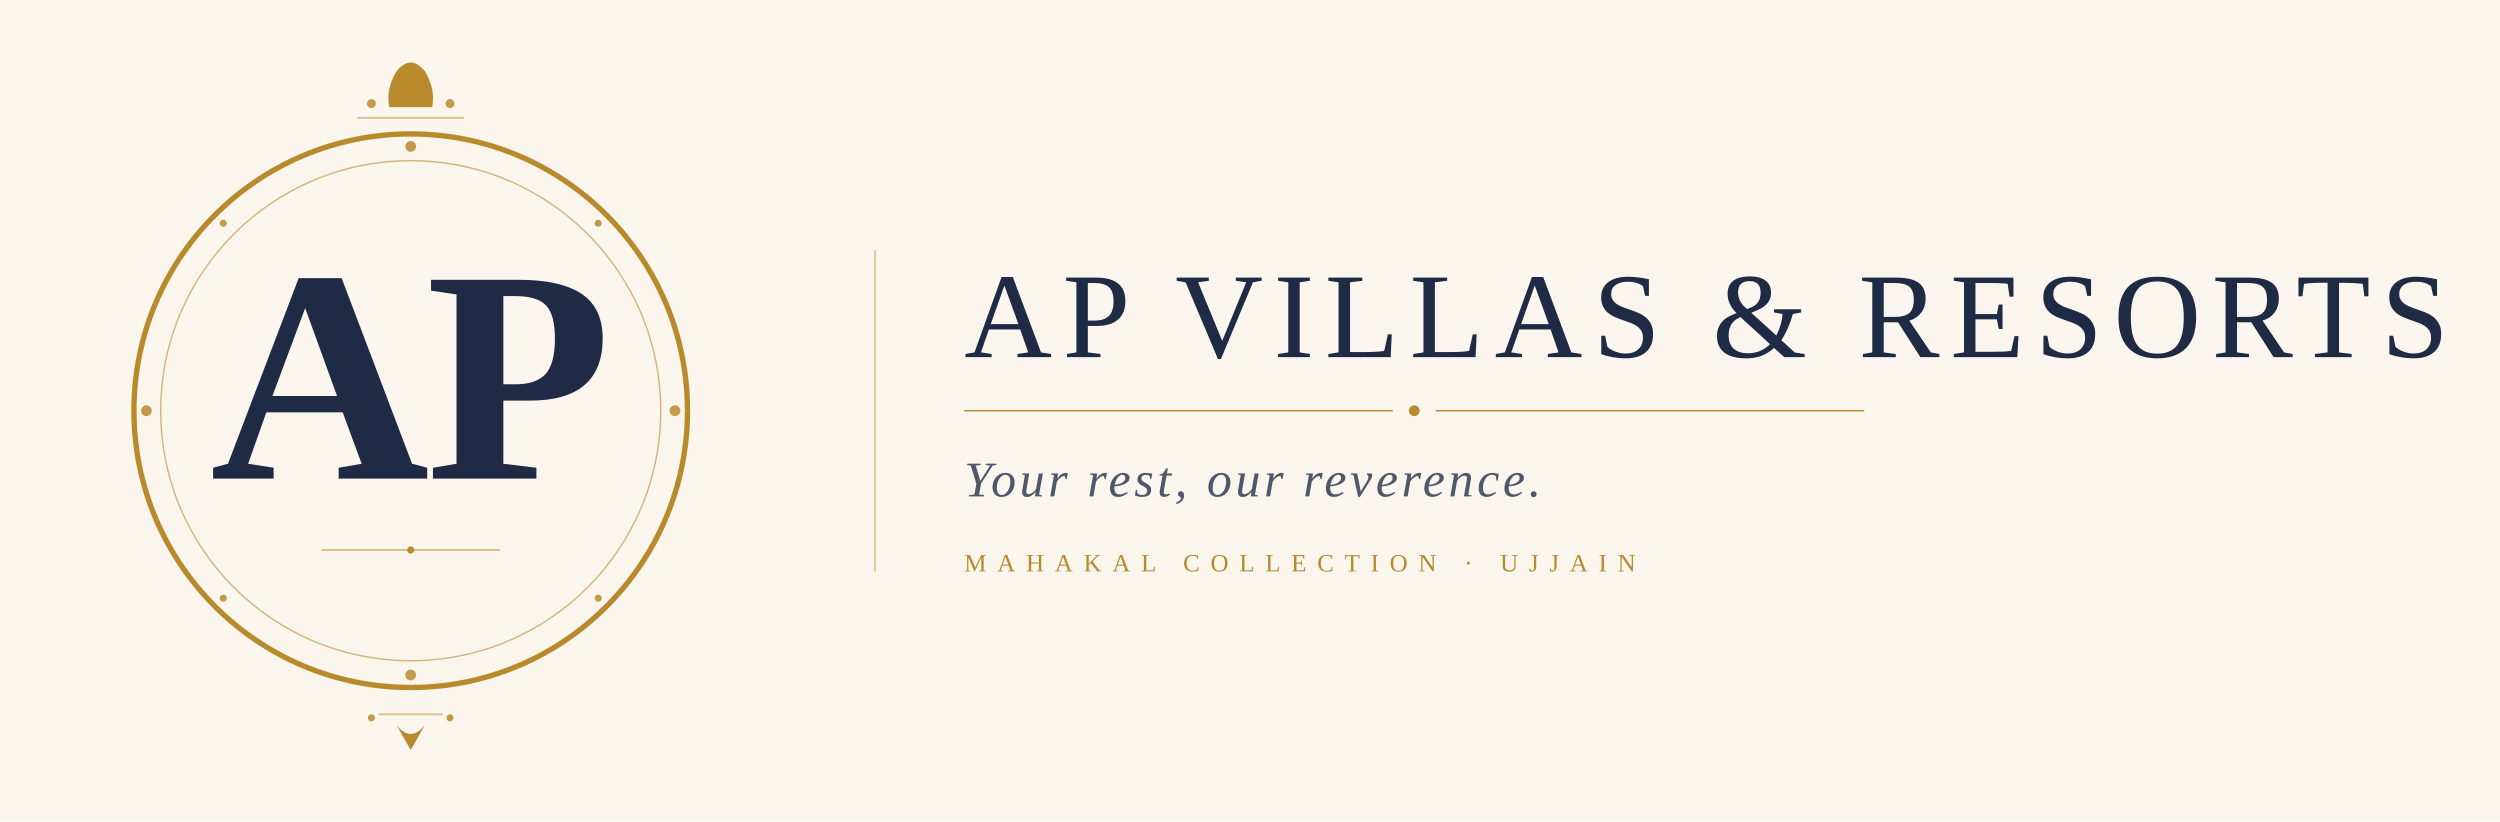
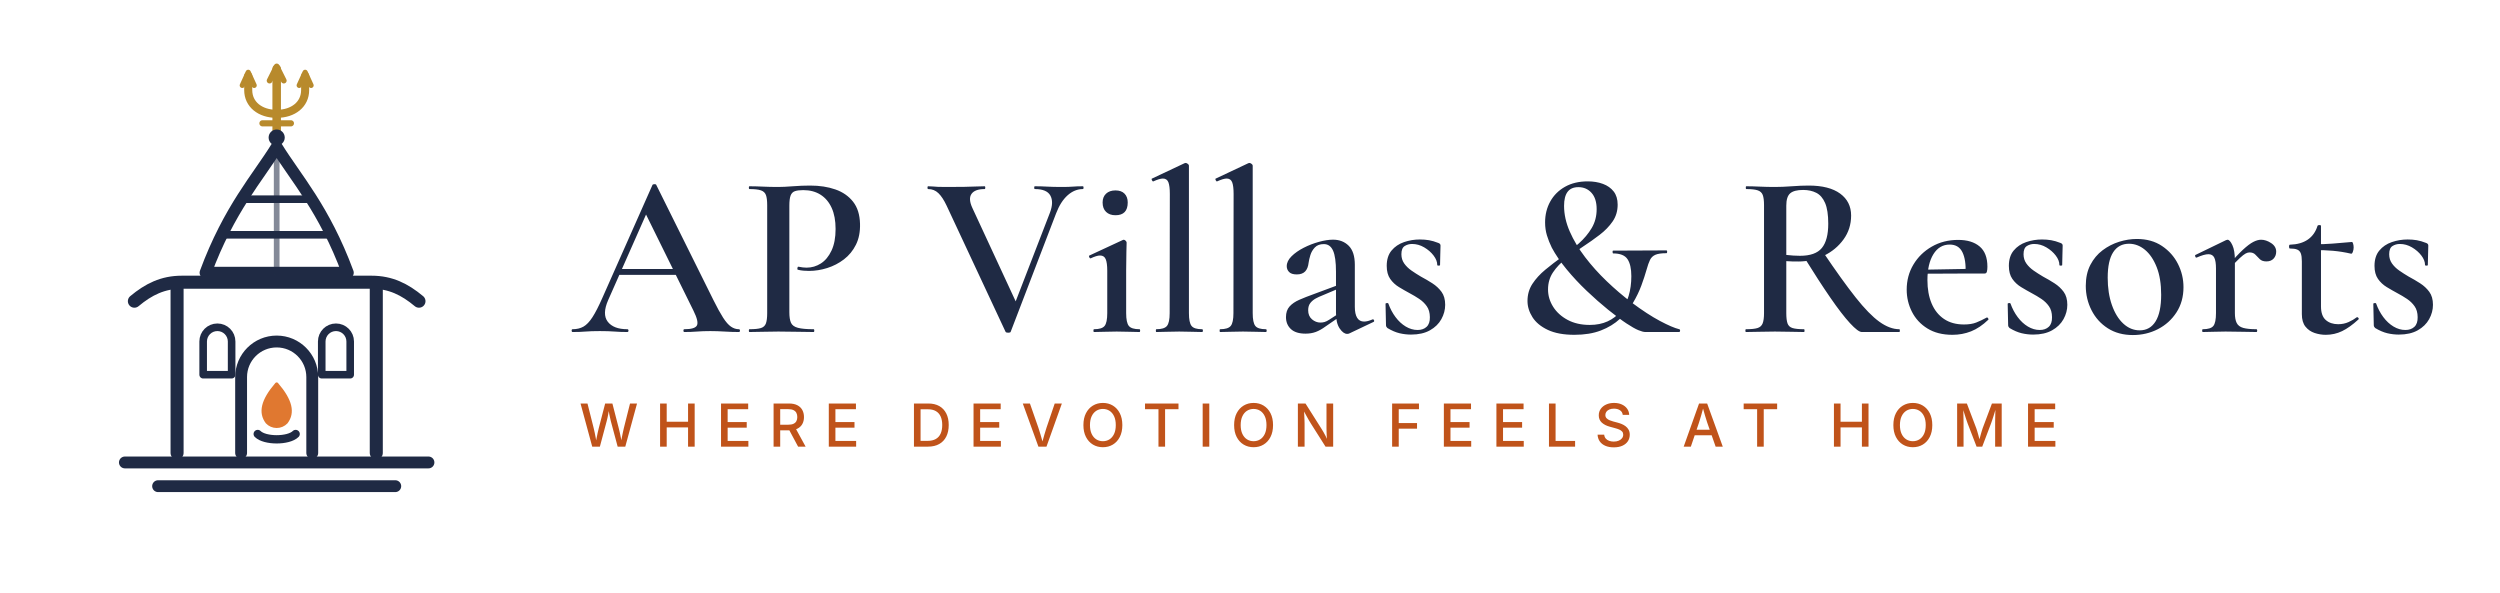
- <svg xmlns="http://www.w3.org/2000/svg" viewBox="0 0 1400 460" width="1400" height="460" font-family="'Cormorant Garamond', 'Playfair Display', 'Georgia', 'Times New Roman', serif">
-   <rect width="1400" height="460" fill="#FAF6EE" />
-   <g transform="translate(230, 230)">
-     <g transform="translate(0, -178)">
-       <path d="M -12,8 Q -14,-2 -8,-12 Q 0,-22 8,-12 Q 14,-2 12,8 Z" fill="#B88A2C" />
-       <circle cx="-22" cy="6" r="2.5" fill="#B88A2C" opacity="0.85" />
-       <circle cx="22" cy="6" r="2.5" fill="#B88A2C" opacity="0.85" />
-       <line x1="-30" y1="14" x2="30" y2="14" stroke="#B88A2C" stroke-width="1" opacity="0.5" />
+ <svg xmlns="http://www.w3.org/2000/svg" viewBox="0 0 1265 300" width="1265" height="300">
+   <g transform="translate(20 30) scale(1.2)" fill="none" stroke-linecap="round" stroke-linejoin="round">
+     <g stroke="#B88A2C" fill="none">
+       <path d="M100 4v26" stroke-width="3.6" />
+       <path d="M97 9l3-6 3 6" stroke-width="2.4" fill="#B88A2C" />
+       <path d="M88 7v6c0 6 5 10 12 10s12-4 12-10V7" stroke-width="3.4" />
+       <path d="M85.5 11l2.5-5.5 2.5 5.5M109.5 11l2.5-5.5 2.5 5.5" stroke-width="2.2" fill="#B88A2C" />
+       <path d="M94 27h12" stroke-width="2.6" />
    </g>
-     <circle cx="0" cy="0" r="155" fill="none" stroke="#B88A2C" stroke-width="3" />
-     <circle cx="0" cy="0" r="140" fill="none" stroke="#B88A2C" stroke-width="0.8" opacity="0.6" />
-     <circle cx="0" cy="0" r="138" fill="#FAF6EE" />
-     <g fill="#B88A2C" opacity="0.85">
-       <circle cx="0" cy="-148" r="3" />
-       <circle cx="0" cy="148" r="3" />
-       <circle cx="-148" cy="0" r="3" />
-       <circle cx="148" cy="0" r="3" />
-       <circle cx="-105" cy="-105" r="2" />
-       <circle cx="105" cy="-105" r="2" />
-       <circle cx="-105" cy="105" r="2" />
-       <circle cx="105" cy="105" r="2" />
+     <g stroke="#1F2A44">
+       <circle cx="100" cy="33" r="3.4" fill="#1F2A44" stroke="none" />
+       <path d="M100 37C92 50 80 63 70 90h60c-10-27-22-40-30-53z" stroke-width="5" />
+       <path d="M85 59h30M78 74h44" stroke-width="3.2" />
+       <path d="M100 41v49" stroke-width="2.4" opacity=".55" />
+       <path d="M40 102c6-5 12-8 20-8h80c8 0 14 3 20 8" stroke-width="5.5" />
+       <path d="M58 96v70M142 96v70" stroke-width="5.5" />
+       <path d="M69 133v-14a6 6 0 0 1 12 0v14zM119 133v-14a6 6 0 0 1 12 0v14z" stroke-width="3.2" />
+       <path d="M85 166v-32a15 15 0 0 1 30 0v32" stroke-width="5" />
+       <path d="M92 158c3 3 13 3 16 0" stroke-width="3.5" />
+       <path d="M36 170h128M50 180h100" stroke-width="5" />
    </g>
-     <text x="0" y="38" text-anchor="middle" font-size="170" font-weight="600" fill="#1F2A44" letter-spacing="-2">AP</text>
-     <line x1="-50" y1="78" x2="50" y2="78" stroke="#B88A2C" stroke-width="0.8" opacity="0.7" />
-     <circle cx="0" cy="78" r="2" fill="#B88A2C" />
-     <g transform="translate(0, 178)">
-       <line x1="-18" y1="-8" x2="18" y2="-8" stroke="#B88A2C" stroke-width="1" opacity="0.5" />
-       <circle cx="-22" cy="-6" r="2" fill="#B88A2C" opacity="0.85" />
-       <circle cx="22" cy="-6" r="2" fill="#B88A2C" opacity="0.85" />
-       <path d="M -8,-2 Q 0,8 8,-2 L 0,12 Z" fill="#B88A2C" />
-     </g>
+     <path d="M100 137c-6 7-7 12-4 16a5.5 5.5 0 0 0 8 0c3-4 2-9-4-16z" fill="#E07830" stroke="#E07830" stroke-width="1.5" />
  </g>
-   <line x1="490" y1="140" x2="490" y2="320" stroke="#B88A2C" stroke-width="1" opacity="0.45" />
-   <g transform="translate(540, 200)">
-     <text x="0" y="0" font-size="68" font-weight="500" fill="#1F2A44" letter-spacing="6">AP VILLAS &amp; RESORTS</text>
-     <g transform="translate(0, 30)">
-       <line x1="0" y1="0" x2="240" y2="0" stroke="#B88A2C" stroke-width="0.8" />
-       <circle cx="252" cy="0" r="3" fill="#B88A2C" />
-       <line x1="264" y1="0" x2="504" y2="0" stroke="#B88A2C" stroke-width="0.8" />
-     </g>
-     <text x="0" y="78" font-size="28" font-style="italic" fill="#1F2A44" opacity="0.78" letter-spacing="2">Your rest, our reverence.</text>
-     <text x="0" y="120" font-size="14" font-weight="500" fill="#B88A2C" letter-spacing="6">MAHAKAL  COLLECTION  ·  UJJAIN</text>
-   </g>
+   <path transform="translate(290 168)" d="M21.119 -28.904 22.694 -31.884H55.737L56.563 -28.904ZM83.86 -1.416Q84.417 -1.416 84.417 -0.708Q84.417 0.0 83.86 0.0Q80.384 0.0 76.647 -0.236Q72.909 -0.472 69.467 -0.472Q65.552 -0.472 62.683 -0.236Q59.814 0.0 56.286 0.0Q55.814 0.0 55.814 -0.708Q55.814 -1.416 56.286 -1.416Q61.611 -1.416 62.637 -3.314Q63.664 -5.213 60.909 -10.767L36.208 -60.844L41.017 -68.753L17.729 -16.139Q14.608 -9.027 17.514 -5.221Q20.42 -1.416 27.417 -1.416Q28.007 -1.416 28.007 -0.708Q28.007 0.0 27.417 0.0Q23.877 0.0 20.927 -0.236Q17.977 -0.472 13.493 -0.472Q9.021 -0.472 6.313 -0.236Q3.605 0.0 -0.277 0.0Q-0.749 0.0 -0.749 -0.708Q-0.749 -1.416 -0.277 -1.416Q2.909 -1.416 5.226 -2.724Q7.543 -4.033 9.779 -7.486Q12.015 -10.939 14.803 -17.287L40.149 -74.417Q40.3 -74.771 41.13 -74.813Q41.961 -74.856 42.079 -74.417L70.995 -16.166Q73.794 -10.523 75.875 -7.278Q77.957 -4.033 79.867 -2.724Q81.777 -1.416 83.86 -1.416ZM109.412 -10.03Q109.412 -6.49 110.244 -4.661Q111.076 -2.832 113.749 -2.124Q116.422 -1.416 121.682 -1.416Q122.036 -1.416 122.036 -0.708Q122.036 0.0 121.682 0.0Q117.906 0.0 113.481 -0.118Q109.056 -0.236 103.864 -0.236Q99.745 -0.236 95.991 -0.118Q92.238 0.0 89.235 0.0Q88.913 0.0 88.913 -0.708Q88.913 -1.416 89.235 -1.416Q93.12 -1.416 95.02 -2.006Q96.919 -2.596 97.558 -4.366Q98.197 -6.136 98.197 -9.558V-64.192Q98.197 -67.614 97.558 -69.325Q96.919 -71.036 95.02 -71.685Q93.12 -72.334 89.235 -72.334Q88.913 -72.334 88.913 -73.042Q88.913 -73.75 89.235 -73.75Q92.238 -73.75 95.932 -73.573Q99.627 -73.396 103.746 -73.396Q106.642 -73.396 111.18 -73.75Q115.717 -74.104 119.923 -74.104Q127.098 -74.104 132.707 -72.141Q138.317 -70.178 141.657 -65.93Q144.998 -61.682 145.169 -54.752Q145.34 -48.669 143.109 -44.185Q140.877 -39.701 137.042 -36.767Q133.207 -33.834 128.562 -32.375Q123.918 -30.916 119.348 -30.916Q118.071 -30.916 116.596 -31.034Q115.121 -31.152 113.737 -31.506Q113.351 -31.624 113.485 -32.391Q113.619 -33.158 114.059 -33.04Q115.035 -32.804 116.199 -32.686Q117.363 -32.568 118.136 -32.568Q122.044 -32.568 125.363 -34.692Q128.682 -36.816 130.744 -41.198Q132.806 -45.58 132.806 -52.135Q132.806 -58.454 130.825 -62.81Q128.844 -67.166 125.195 -69.483Q121.546 -71.8 116.439 -71.8Q113.731 -71.8 112.2 -71.259Q110.669 -70.717 110.041 -69.033Q109.412 -67.349 109.412 -63.956ZM257.924 -73.75Q258.278 -73.75 258.278 -73.042Q258.278 -72.334 257.924 -72.334Q253.753 -72.334 250.21 -69.175Q246.667 -66.015 244.372 -60L221.406 -0.118Q221.288 0.354 220.167 0.354Q219.046 0.354 218.81 -0.118L188.98 -63.956Q186.974 -68.216 184.817 -70.275Q182.661 -72.334 179.655 -72.334Q179.301 -72.334 179.301 -73.042Q179.301 -73.75 179.655 -73.75Q181.136 -73.75 182.162 -73.632Q183.189 -73.514 184.643 -73.455Q186.098 -73.396 188.658 -73.396Q194.228 -73.396 197.871 -73.455Q201.514 -73.514 203.932 -73.632Q206.349 -73.75 208.205 -73.75Q208.559 -73.75 208.559 -73.042Q208.559 -72.334 208.205 -72.334Q203.293 -72.334 201.576 -69.875Q199.859 -67.416 202.036 -62.741L224.875 -13.484L219.978 -5.269L241.295 -60.452Q243.289 -65.779 241.477 -69.057Q239.664 -72.334 233.655 -72.334Q233.301 -72.334 233.301 -73.042Q233.301 -73.75 233.655 -73.75Q236.882 -73.75 239.804 -73.573Q242.726 -73.396 247.508 -73.396Q250.844 -73.396 252.909 -73.573Q254.974 -73.75 257.924 -73.75ZM263.594 0.0Q263.273 0.0 263.273 -0.708Q263.273 -1.416 263.594 -1.416Q267.577 -1.416 268.923 -3.078Q270.27 -4.741 270.27 -9.558V-31.005Q270.27 -34.996 269.487 -36.857Q268.704 -38.719 266.633 -38.719Q265.742 -38.719 264.556 -38.349Q263.37 -37.978 261.91 -37.291Q261.438 -37.173 261.143 -37.865Q260.848 -38.557 261.234 -38.707L278.176 -46.578Q278.444 -46.696 278.562 -46.696Q279.055 -46.696 279.564 -46.203Q280.073 -45.71 280.073 -45.271Q280.073 -44.017 279.955 -40.599Q279.837 -37.182 279.837 -31.208V-9.558Q279.837 -4.741 281.194 -3.078Q282.551 -1.416 286.566 -1.416Q286.92 -1.416 286.92 -0.708Q286.92 0.0 286.566 0.0Q284.303 0.0 281.332 -0.118Q278.362 -0.236 275.037 -0.236Q271.831 -0.236 268.86 -0.118Q265.889 0.0 263.594 0.0ZM274.435 -59.092Q271.423 -59.092 269.671 -60.785Q267.919 -62.478 267.919 -65.543Q267.919 -68.351 269.671 -70.002Q271.423 -71.652 274.435 -71.652Q277.415 -71.652 279.023 -70.002Q280.63 -68.351 280.63 -65.543Q280.63 -59.092 274.435 -59.092ZM295.121 0.0Q294.852 0.0 294.852 -0.708Q294.852 -1.416 295.121 -1.416Q299.103 -1.416 300.476 -3.078Q301.85 -4.741 301.85 -9.558L301.935 -69.859Q301.935 -73.936 301.195 -75.797Q300.454 -77.659 298.416 -77.659Q296.785 -77.659 293.607 -76.231Q293.221 -76.081 292.883 -76.789Q292.545 -77.497 292.846 -77.615L309.413 -85.432Q309.649 -85.55 309.918 -85.55Q310.41 -85.55 311.005 -85.1Q311.599 -84.65 311.599 -84.211V-9.558Q311.599 -4.773 312.914 -3.095Q314.228 -1.416 318.243 -1.416Q318.682 -1.416 318.682 -0.708Q318.682 0.0 318.243 0.0Q316.066 0.0 313.036 -0.118Q310.006 -0.236 306.682 -0.236Q303.39 -0.236 300.386 -0.118Q297.383 0.0 295.121 0.0ZM327.391 0.0Q327.122 0.0 327.122 -0.708Q327.122 -1.416 327.391 -1.416Q331.373 -1.416 332.746 -3.078Q334.12 -4.741 334.12 -9.558L334.205 -69.859Q334.205 -73.936 333.465 -75.797Q332.724 -77.659 330.686 -77.659Q329.055 -77.659 325.877 -76.231Q325.491 -76.081 325.153 -76.789Q324.815 -77.497 325.116 -77.615L341.683 -85.432Q341.919 -85.55 342.188 -85.55Q342.68 -85.55 343.275 -85.1Q343.869 -84.65 343.869 -84.211V-9.558Q343.869 -4.773 345.184 -3.095Q346.498 -1.416 350.513 -1.416Q350.952 -1.416 350.952 -0.708Q350.952 0.0 350.513 0.0Q348.336 0.0 345.306 -0.118Q342.276 -0.236 338.952 -0.236Q335.66 -0.236 332.656 -0.118Q329.653 0.0 327.391 0.0ZM392.783 0.708Q392.311 0.944 391.668 0.944Q389.739 0.944 387.875 -1.791Q386.01 -4.525 386.01 -9.673V-30.479Q386.01 -37.881 384.522 -41.183Q383.034 -44.486 379.868 -44.486Q376.918 -44.486 375.313 -42.787Q373.709 -41.088 373.048 -38.911Q372.387 -36.733 372.172 -35.135Q371.85 -32.158 370.405 -30.651Q368.959 -29.143 366.171 -29.143Q363.46 -29.143 362.276 -30.376Q361.092 -31.609 361.092 -33.303Q361.092 -35.907 363.515 -38.315Q365.938 -40.722 369.654 -42.62Q373.369 -44.518 377.38 -45.623Q381.39 -46.728 384.511 -46.728Q389.349 -46.728 392.447 -43.644Q395.544 -40.56 395.544 -34.019V-12.744Q395.544 -9.095 396.719 -7.191Q397.893 -5.286 400.2 -5.286Q402.014 -5.286 404.465 -6.372Q404.97 -6.608 405.249 -5.959Q405.527 -5.31 404.937 -5.074ZM370.614 0.826Q365.649 0.826 363.177 -1.507Q360.705 -3.841 360.705 -7.54Q360.705 -10.915 362.521 -12.931Q364.336 -14.948 367.515 -16.333Q370.694 -17.718 374.579 -19.113L387.19 -23.804L387.597 -22.098L378.892 -18.414Q377.526 -17.898 375.886 -17.033Q374.245 -16.169 373.089 -14.759Q371.933 -13.349 371.933 -11.024Q371.933 -8.086 373.857 -6.432Q375.782 -4.779 378.145 -4.779Q379.187 -4.779 380.218 -5.064Q381.249 -5.348 382.656 -6.272L389.108 -10.446L389.258 -8.688L380.836 -2.885Q378.142 -0.912 375.815 -0.043Q373.487 0.826 370.614 0.826ZM419.106 -39.365Q419.106 -36.692 420.528 -34.68Q421.95 -32.668 424.187 -31.108Q426.425 -29.547 428.968 -28.046Q431.95 -26.458 434.75 -24.662Q437.549 -22.865 439.405 -20.334Q441.261 -17.803 441.261 -13.771Q441.261 -9.995 439.33 -6.509Q437.399 -3.024 433.554 -0.863Q429.708 1.298 423.971 1.298Q421.053 1.298 418.168 0.617Q415.283 -0.065 412.023 -2.018Q411.787 -2.254 411.551 -2.608Q411.315 -2.962 411.315 -3.434L411.079 -14.24Q411.079 -14.594 411.728 -14.653Q412.377 -14.712 412.495 -14.443Q413.858 -10.602 416.137 -7.552Q418.416 -4.502 421.311 -2.766Q424.207 -1.03 427.307 -1.03Q430.154 -1.03 431.866 -2.634Q433.579 -4.239 433.514 -7.534Q433.482 -10.871 431.958 -13.038Q430.434 -15.204 428.127 -16.749Q425.82 -18.293 423.363 -19.591Q420.584 -21.093 417.886 -22.728Q415.189 -24.364 413.435 -26.885Q411.681 -29.406 411.681 -33.471Q411.681 -38.297 414.127 -41.231Q416.572 -44.164 420.428 -45.495Q424.283 -46.825 428.434 -46.825Q430.9 -46.825 433.067 -46.455Q435.234 -46.085 437.839 -45.055Q438.901 -44.669 438.901 -43.757Q438.901 -41.56 438.783 -39.169Q438.665 -36.778 438.665 -33.904Q438.665 -33.583 437.957 -33.583Q437.249 -33.583 437.249 -33.904Q437.249 -36.276 435.387 -38.71Q433.526 -41.144 430.624 -42.847Q427.723 -44.551 424.496 -44.551Q422.422 -44.551 420.764 -43.498Q419.106 -42.445 419.106 -39.365ZM482.912 -15.718Q482.912 -20.579 485.422 -24.4Q487.932 -28.22 491.934 -31.53Q495.936 -34.84 500.409 -38.052Q504.883 -41.265 508.885 -44.825Q512.887 -48.386 515.397 -52.606Q517.907 -56.826 517.907 -62.177Q517.907 -67.52 515.316 -70.411Q512.724 -73.302 508.656 -73.302Q504.963 -73.302 503.19 -70.924Q501.417 -68.546 501.417 -63.832Q501.417 -57.439 504.296 -50.859Q507.175 -44.279 512.044 -37.903Q516.913 -31.527 523.027 -25.675Q529.141 -19.824 535.578 -14.954Q543.664 -8.927 549.925 -5.601Q556.186 -2.274 559.688 -1.416Q560.193 -1.298 560.117 -0.649Q560.042 0.0 559.688 0.0Q556.387 0.0 551.838 0.0Q547.289 0.0 542.608 0.0Q541.245 0.0 538.991 -0.944Q536.737 -1.888 533.057 -4.307Q529.377 -6.726 523.66 -11.328Q518.412 -15.567 512.903 -20.803Q507.394 -26.04 502.733 -31.689Q498.072 -37.338 495.207 -42.692Q493.673 -45.837 492.745 -48.895Q491.818 -51.953 491.818 -55.469Q491.818 -61.334 494.434 -66.046Q497.051 -70.759 501.898 -73.493Q506.745 -76.228 513.403 -76.228Q517.657 -76.228 521.083 -74.958Q524.509 -73.688 526.521 -71.108Q528.533 -68.529 528.533 -64.46Q528.533 -59.643 525.996 -55.953Q523.459 -52.262 519.431 -49.178Q515.403 -46.094 510.919 -43.16Q506.435 -40.226 502.406 -37.11Q498.378 -33.993 495.841 -30.221Q493.304 -26.45 493.304 -21.535Q493.304 -16.889 495.884 -12.785Q498.464 -8.682 503.215 -6.134Q507.966 -3.587 514.42 -3.587Q519.518 -3.587 523.447 -5.387Q527.377 -7.186 530.051 -10.456Q532.725 -13.726 534.09 -18.272Q535.454 -22.818 535.454 -28.258Q535.454 -33.978 533.514 -36.872Q531.575 -39.766 526.285 -39.766Q526.017 -39.766 525.958 -40.474Q525.899 -41.182 526.285 -41.182L553.201 -41.3Q553.588 -41.3 553.588 -40.592Q553.588 -39.884 553.201 -39.884Q549.466 -39.884 547.615 -39.074Q545.764 -38.264 544.895 -36.463Q544.027 -34.663 543.18 -31.598Q542.171 -27.981 540.54 -23.56Q538.908 -19.14 536.29 -14.751Q533.672 -10.363 529.703 -6.673Q525.734 -2.982 520.049 -0.783Q514.364 1.416 506.632 1.416Q498.461 1.416 493.185 -1.078Q487.909 -3.572 485.41 -7.531Q482.912 -11.49 482.912 -15.718ZM652.062 0.0Q650.227 0.0 646.095 -4.474Q641.964 -8.947 636.158 -17.374Q630.352 -25.801 623.098 -37.483L632.526 -40.365Q642.161 -26.087 648.942 -17.522Q655.722 -8.956 660.979 -5.186Q666.236 -1.416 671.054 -1.416Q671.322 -1.416 671.322 -0.708Q671.322 0.0 671.054 0.0Q663.605 0.0 658.916 0.0Q654.227 0.0 652.062 0.0ZM625.199 -74.104Q635.568 -74.104 641.117 -70.037Q646.666 -65.971 646.666 -58.923Q646.666 -52.156 642.837 -46.868Q639.008 -41.58 632.931 -38.63Q626.854 -35.68 619.965 -35.68Q618.476 -35.68 616.846 -35.713Q615.216 -35.745 613.865 -35.863V-9.558Q613.865 -6.136 614.487 -4.366Q615.11 -2.596 617.026 -2.006Q618.942 -1.416 622.827 -1.416Q623.095 -1.416 623.095 -0.708Q623.095 0.0 622.827 0.0Q619.824 0.0 616.161 -0.118Q612.499 -0.236 608.112 -0.236Q603.994 -0.236 600.24 -0.118Q596.486 0.0 593.483 0.0Q593.162 0.0 593.162 -0.708Q593.162 -1.416 593.483 -1.416Q597.369 -1.416 599.285 -2.006Q601.201 -2.596 601.898 -4.366Q602.596 -6.136 602.596 -9.558V-64.192Q602.596 -67.614 601.957 -69.325Q601.319 -71.036 599.419 -71.685Q597.519 -72.334 593.634 -72.334Q593.365 -72.334 593.365 -73.042Q593.365 -73.75 593.634 -73.75Q596.604 -73.75 600.299 -73.573Q603.994 -73.396 608.112 -73.396Q611.941 -73.396 616.651 -73.75Q621.361 -74.104 625.199 -74.104ZM635.096 -54.796Q635.096 -61.596 633.502 -65.286Q631.907 -68.977 629.056 -70.431Q626.205 -71.886 622.402 -71.886Q617.812 -71.886 615.838 -70.181Q613.865 -68.475 613.865 -63.956V-39.005Q615.517 -38.801 617.421 -38.683Q619.325 -38.565 620.774 -38.565Q628.612 -38.565 631.854 -42.514Q635.096 -46.463 635.096 -54.796ZM697.931 1.416Q690.456 1.416 685.281 -1.786Q680.107 -4.988 677.448 -10.223Q674.788 -15.458 674.788 -21.411Q674.788 -28.438 678.178 -34.118Q681.567 -39.798 687.472 -43.204Q693.376 -46.61 700.84 -46.61Q707.737 -46.61 711.682 -43.294Q715.628 -39.978 715.628 -33.072Q715.628 -31.538 715.376 -30.574Q715.124 -29.609 714.298 -29.609H704.56Q704.893 -36.497 702.986 -40.374Q701.079 -44.25 696.55 -44.25Q691.311 -44.25 688.295 -39.363Q685.278 -34.477 685.278 -26.258Q685.278 -19.479 687.402 -14.442Q689.526 -9.405 693.656 -6.609Q697.786 -3.814 703.772 -3.814Q707.474 -3.814 709.958 -4.797Q712.442 -5.779 715.262 -7.313Q715.498 -7.549 715.911 -7.061Q716.324 -6.573 716.088 -6.219Q711.787 -2.08 707.341 -0.332Q702.896 1.416 697.931 1.416ZM681.862 -29.491 681.744 -31.506 707.878 -31.978V-29.609ZM733.912 -39.365Q733.912 -36.692 735.334 -34.68Q736.756 -32.668 738.993 -31.108Q741.231 -29.547 743.774 -28.046Q746.756 -26.458 749.556 -24.662Q752.355 -22.865 754.211 -20.334Q756.067 -17.803 756.067 -13.771Q756.067 -9.995 754.136 -6.509Q752.205 -3.024 748.36 -0.863Q744.514 1.298 738.777 1.298Q735.859 1.298 732.974 0.617Q730.089 -0.065 726.829 -2.018Q726.593 -2.254 726.357 -2.608Q726.121 -2.962 726.121 -3.434L725.885 -14.24Q725.885 -14.594 726.534 -14.653Q727.183 -14.712 727.301 -14.443Q728.664 -10.602 730.943 -7.552Q733.222 -4.502 736.117 -2.766Q739.013 -1.03 742.113 -1.03Q744.96 -1.03 746.672 -2.634Q748.385 -4.239 748.32 -7.534Q748.288 -10.871 746.764 -13.038Q745.24 -15.204 742.933 -16.749Q740.626 -18.293 738.169 -19.591Q735.39 -21.093 732.692 -22.728Q729.995 -24.364 728.241 -26.885Q726.487 -29.406 726.487 -33.471Q726.487 -38.297 728.933 -41.231Q731.378 -44.164 735.234 -45.495Q739.089 -46.825 743.24 -46.825Q745.706 -46.825 747.873 -46.455Q750.04 -46.085 752.645 -45.055Q753.707 -44.669 753.707 -43.757Q753.707 -41.56 753.589 -39.169Q753.471 -36.778 753.471 -33.904Q753.471 -33.583 752.763 -33.583Q752.055 -33.583 752.055 -33.904Q752.055 -36.276 750.193 -38.71Q748.332 -41.144 745.43 -42.847Q742.529 -44.551 739.302 -44.551Q737.228 -44.551 735.57 -43.498Q733.912 -42.445 733.912 -39.365ZM789.207 1.534Q781.903 1.534 776.556 -1.888Q771.209 -5.31 768.308 -11.033Q765.406 -16.756 765.406 -23.364Q765.406 -29.5 767.734 -33.984Q770.061 -38.468 773.907 -41.359Q777.752 -44.25 782.289 -45.666Q786.826 -47.082 791.245 -47.082Q798.667 -47.082 803.955 -43.542Q809.243 -40.002 812.043 -34.456Q814.842 -28.91 814.842 -22.688Q814.842 -15.393 811.292 -9.922Q807.742 -4.452 801.923 -1.459Q796.104 1.534 789.207 1.534ZM792.682 -0.847Q797.921 -0.847 800.736 -5.4Q803.55 -9.953 803.55 -18.851Q803.55 -27.075 801.286 -32.825Q799.022 -38.574 795.324 -41.622Q791.626 -44.669 787.266 -44.669Q782.08 -44.669 779.287 -40.393Q776.495 -36.117 776.495 -27.47Q776.495 -19.738 778.615 -13.678Q780.734 -7.617 784.416 -4.232Q788.098 -0.847 792.682 -0.847ZM838.1 -31.978 837.286 -33.415Q841.823 -38.757 844.895 -41.605Q847.968 -44.454 850.145 -45.575Q852.322 -46.696 854.124 -46.696Q856.602 -46.696 859.176 -45.013Q861.75 -43.33 861.75 -40.672Q861.75 -38.551 860.437 -37.136Q859.125 -35.722 856.788 -35.722Q854.602 -35.722 853.428 -36.89Q852.254 -38.058 851.203 -39.167Q850.151 -40.276 848.23 -40.276Q847.339 -40.276 846.272 -39.713Q845.204 -39.15 843.31 -37.394Q841.416 -35.639 838.1 -31.978ZM824.645 0.0Q824.291 0.0 824.291 -0.708Q824.291 -1.416 824.645 -1.416Q828.628 -1.416 829.958 -3.078Q831.289 -4.741 831.289 -9.558V-32.131Q831.289 -35.887 830.43 -37.63Q829.572 -39.374 827.468 -39.374Q826.374 -39.374 824.893 -38.944Q823.412 -38.515 821.545 -37.689Q821.073 -37.486 820.82 -38.161Q820.568 -38.837 820.869 -38.987L836.362 -46.492Q836.941 -46.696 837.124 -46.696Q838.292 -46.696 839.574 -43.977Q840.855 -41.259 840.855 -36.143V-9.558Q840.855 -6.393 841.767 -4.58Q842.678 -2.767 845.044 -2.092Q847.41 -1.416 851.714 -1.416Q852.154 -1.416 852.154 -0.708Q852.154 0.0 851.714 0.0Q848.626 0.0 844.636 -0.118Q840.646 -0.236 836.088 -0.236Q832.882 -0.236 829.895 -0.118Q826.908 0.0 824.645 0.0ZM886.822 1.416Q883.99 1.416 881.197 0.488Q878.403 -0.44 876.57 -2.718Q874.736 -4.997 874.736 -9.051V-35.766Q874.736 -38.374 874.211 -39.773Q873.686 -41.173 872.388 -41.714Q871.09 -42.256 868.686 -42.256Q868.246 -42.256 868.246 -43.22Q868.246 -44.185 868.686 -44.185Q874.282 -44.356 877.782 -46.791Q881.282 -49.227 882.651 -53.687Q882.822 -54.127 883.621 -54.127Q884.421 -54.127 884.421 -53.687V-12.977Q884.421 -8.192 886.84 -6.073Q889.259 -3.953 893.123 -3.953Q895.967 -3.953 898.386 -5.041Q900.805 -6.13 902.425 -7.396Q902.811 -7.717 903.294 -7.186Q903.776 -6.655 903.304 -6.301Q898.938 -2.292 895.078 -0.438Q891.218 1.416 886.822 1.416ZM899.678 -39.627Q894.905 -40.722 890.46 -41.102Q886.014 -41.483 881.037 -41.483V-44.389Q885.81 -44.389 890.374 -44.743Q894.938 -45.097 900.118 -45.569Q900.386 -45.569 900.665 -44.716Q900.944 -43.864 900.944 -42.769Q900.944 -41.686 900.547 -40.598Q900.15 -39.509 899.678 -39.627ZM918.924 -39.365Q918.924 -36.692 920.346 -34.68Q921.768 -32.668 924.005 -31.108Q926.243 -29.547 928.786 -28.046Q931.768 -26.458 934.568 -24.662Q937.367 -22.865 939.223 -20.334Q941.079 -17.803 941.079 -13.771Q941.079 -9.995 939.148 -6.509Q937.217 -3.024 933.372 -0.863Q929.526 1.298 923.789 1.298Q920.871 1.298 917.986 0.617Q915.101 -0.065 911.841 -2.018Q911.605 -2.254 911.369 -2.608Q911.133 -2.962 911.133 -3.434L910.897 -14.24Q910.897 -14.594 911.546 -14.653Q912.195 -14.712 912.313 -14.443Q913.676 -10.602 915.955 -7.552Q918.234 -4.502 921.129 -2.766Q924.025 -1.03 927.125 -1.03Q929.972 -1.03 931.684 -2.634Q933.397 -4.239 933.332 -7.534Q933.3 -10.871 931.776 -13.038Q930.252 -15.204 927.945 -16.749Q925.638 -18.293 923.181 -19.591Q920.402 -21.093 917.704 -22.728Q915.007 -24.364 913.253 -26.885Q911.499 -29.406 911.499 -33.471Q911.499 -38.297 913.945 -41.231Q916.39 -44.164 920.246 -45.495Q924.101 -46.825 928.252 -46.825Q930.718 -46.825 932.885 -46.455Q935.052 -46.085 937.657 -45.055Q938.719 -44.669 938.719 -43.757Q938.719 -41.56 938.601 -39.169Q938.483 -36.778 938.483 -33.904Q938.483 -33.583 937.775 -33.583Q937.067 -33.583 937.067 -33.904Q937.067 -36.276 935.205 -38.71Q933.344 -41.144 930.442 -42.847Q927.541 -44.551 924.314 -44.551Q922.24 -44.551 920.582 -43.498Q918.924 -42.445 918.924 -39.365Z" fill="#1F2A44" />
+   <path transform="translate(293 226)" d="M6.664 0.0 0.746 -21.826H4.268L7.416 -9.323Q7.705 -8.159 7.957 -6.911Q8.209 -5.662 8.447 -4.391Q8.685 -3.12 8.901 -1.845H8.414Q8.649 -3.12 8.892 -4.391Q9.134 -5.662 9.404 -6.911Q9.674 -8.159 9.969 -9.323L13.211 -21.826H16.871L20.09 -9.323Q20.396 -8.159 20.66 -6.911Q20.925 -5.662 21.179 -4.391Q21.433 -3.12 21.669 -1.845H21.143Q21.373 -3.12 21.61 -4.391Q21.847 -5.662 22.112 -6.911Q22.377 -8.159 22.651 -9.323L25.791 -21.826H29.337L23.394 0.0H19.535L16.07 -12.94Q15.669 -14.459 15.334 -16.242Q14.998 -18.025 14.649 -20.174H15.409Q15.045 -18.121 14.744 -16.377Q14.443 -14.632 13.992 -12.94L10.536 0.0ZM41.003 0.0V-21.826H44.351V-12.598H55.157V-21.826H58.504V0.0H55.157V-9.721H44.351V0.0ZM71.842 0.0V-21.826H85.58V-18.949H75.189V-12.446H84.844V-9.59H75.189V-2.878H85.678V0.0ZM98.433 0.0V-21.826H106.252Q108.779 -21.826 110.459 -20.952Q112.138 -20.078 112.976 -18.529Q113.814 -16.981 113.814 -14.967Q113.814 -12.947 112.972 -11.432Q112.131 -9.917 110.448 -9.078Q108.765 -8.24 106.227 -8.24H100.349V-11.098H105.902Q107.51 -11.098 108.503 -11.56Q109.496 -12.022 109.964 -12.887Q110.431 -13.753 110.431 -14.967Q110.431 -16.204 109.964 -17.097Q109.496 -17.989 108.497 -18.477Q107.498 -18.966 105.878 -18.966H101.78V0.0ZM110.84 0.0 105.556 -9.863H109.26L114.643 0.0ZM126.371 0.0V-21.826H140.11V-18.949H129.719V-12.446H139.374V-9.59H129.719V-2.878H140.207V0.0ZM176.559 0.0H171.159V-2.925H176.373Q178.852 -2.925 180.494 -3.852Q182.136 -4.779 182.953 -6.571Q183.77 -8.364 183.77 -10.946Q183.77 -13.508 182.957 -15.282Q182.143 -17.056 180.543 -17.979Q178.944 -18.901 176.557 -18.901H171.047V-21.826H176.771Q179.996 -21.826 182.293 -20.521Q184.589 -19.216 185.82 -16.776Q187.051 -14.336 187.051 -10.946Q187.051 -7.536 185.815 -5.084Q184.579 -2.631 182.232 -1.316Q179.884 0.0 176.559 0.0ZM172.808 -21.826V0.0H169.46V-21.826ZM199.611 0.0V-21.826H213.349V-18.949H202.958V-12.446H212.613V-9.59H202.958V-2.878H213.447V0.0ZM232.433 0.0 224.532 -21.826H228.142L232.382 -9.684Q232.854 -8.275 233.464 -6.237Q234.075 -4.199 234.839 -1.437H234.158Q234.917 -4.259 235.513 -6.267Q236.11 -8.275 236.565 -9.684L240.687 -21.826H244.305L236.519 0.0ZM265.066 0.293Q262.237 0.293 260.007 -1.05Q257.778 -2.393 256.492 -4.903Q255.206 -7.412 255.206 -10.898Q255.206 -14.402 256.492 -16.913Q257.778 -19.424 260.007 -20.771Q262.237 -22.119 265.066 -22.119Q267.896 -22.119 270.118 -20.771Q272.34 -19.424 273.622 -16.913Q274.903 -14.402 274.903 -10.898Q274.903 -7.41 273.622 -4.9Q272.34 -2.391 270.118 -1.049Q267.896 0.293 265.066 0.293ZM265.066 -2.749Q266.93 -2.749 268.402 -3.685Q269.874 -4.621 270.729 -6.443Q271.584 -8.266 271.584 -10.898Q271.584 -13.558 270.729 -15.381Q269.874 -17.205 268.402 -18.141Q266.93 -19.077 265.066 -19.077Q263.193 -19.077 261.715 -18.135Q260.237 -17.193 259.381 -15.369Q258.525 -13.546 258.525 -10.898Q258.525 -8.266 259.381 -6.449Q260.237 -4.633 261.715 -3.691Q263.193 -2.749 265.066 -2.749ZM286.379 -18.949V-21.826H303.316V-18.949H296.533V0.0H293.185V-18.949ZM318.901 -21.826V0.0H315.554V-21.826ZM341.323 0.293Q338.494 0.293 336.264 -1.05Q334.035 -2.393 332.749 -4.903Q331.463 -7.412 331.463 -10.898Q331.463 -14.402 332.749 -16.913Q334.035 -19.424 336.264 -20.771Q338.494 -22.119 341.323 -22.119Q344.153 -22.119 346.375 -20.771Q348.597 -19.424 349.879 -16.913Q351.16 -14.402 351.16 -10.898Q351.16 -7.41 349.879 -4.9Q348.597 -2.391 346.375 -1.049Q344.153 0.293 341.323 0.293ZM341.323 -2.749Q343.187 -2.749 344.659 -3.685Q346.131 -4.621 346.986 -6.443Q347.841 -8.266 347.841 -10.898Q347.841 -13.558 346.986 -15.381Q346.131 -17.205 344.659 -18.141Q343.187 -19.077 341.323 -19.077Q339.45 -19.077 337.972 -18.135Q336.494 -17.193 335.638 -15.369Q334.782 -13.546 334.782 -10.898Q334.782 -8.266 335.638 -6.449Q336.494 -4.633 337.972 -3.691Q339.45 -2.749 341.323 -2.749ZM363.726 0.0V-21.826H367.577L375.792 -8.836Q376.201 -8.192 376.715 -7.295Q377.229 -6.398 377.802 -5.279Q378.376 -4.161 378.935 -2.843H378.518Q378.397 -4.089 378.329 -5.313Q378.261 -6.537 378.234 -7.602Q378.206 -8.668 378.206 -9.408V-21.826H381.585V0.0H377.71L370.351 -11.62Q369.759 -12.574 369.196 -13.537Q368.634 -14.5 367.953 -15.765Q367.272 -17.029 366.285 -18.853H366.816Q366.897 -17.243 366.965 -15.84Q367.033 -14.437 367.075 -13.361Q367.117 -12.286 367.117 -11.644V0.0ZM411.414 0.0V-21.826H425V-18.949H414.762V-11.937H424.015V-9.08H414.762V0.0ZM437.595 0.0V-21.826H451.333V-18.949H440.942V-12.446H450.597V-9.59H440.942V-2.878H451.431V0.0ZM464.186 0.0V-21.826H477.924V-18.949H467.533V-12.446H477.188V-9.59H467.533V-2.878H478.022V0.0ZM490.777 0.0V-21.826H494.124V-2.878H503.999V0.0ZM523.567 0.36Q521.121 0.36 519.317 -0.416Q517.513 -1.193 516.497 -2.632Q515.481 -4.072 515.371 -6.066H518.725Q518.832 -4.878 519.501 -4.099Q520.17 -3.321 521.235 -2.939Q522.3 -2.558 523.551 -2.558Q524.936 -2.558 526.019 -2.996Q527.102 -3.435 527.725 -4.231Q528.349 -5.026 528.349 -6.073Q528.349 -7.027 527.806 -7.635Q527.263 -8.243 526.329 -8.647Q525.395 -9.05 524.215 -9.359L521.658 -10.056Q518.976 -10.78 517.476 -12.189Q515.975 -13.597 515.975 -15.836Q515.975 -17.724 516.995 -19.14Q518.015 -20.556 519.765 -21.338Q521.516 -22.119 523.712 -22.119Q525.955 -22.119 527.66 -21.335Q529.364 -20.551 530.339 -19.187Q531.314 -17.823 531.365 -16.081H528.108Q527.938 -17.583 526.717 -18.404Q525.496 -19.226 523.64 -19.226Q522.324 -19.226 521.347 -18.809Q520.371 -18.393 519.841 -17.669Q519.31 -16.946 519.31 -16.018Q519.31 -14.989 519.947 -14.349Q520.583 -13.708 521.499 -13.339Q522.416 -12.969 523.249 -12.749L525.36 -12.188Q526.405 -11.927 527.509 -11.478Q528.614 -11.028 529.555 -10.318Q530.497 -9.608 531.077 -8.559Q531.658 -7.51 531.658 -6.037Q531.658 -4.184 530.704 -2.736Q529.75 -1.289 527.941 -0.465Q526.131 0.36 523.567 0.36ZM558.948 0.0 566.72 -21.826H570.818L578.721 0.0H575.111L570.86 -12.142Q570.364 -13.623 569.772 -15.628Q569.18 -17.634 568.404 -20.443H569.079Q568.319 -17.61 567.731 -15.58Q567.144 -13.551 566.689 -12.142L562.566 0.0ZM563.159 -5.751V-8.541H574.51V-5.751ZM589.296 -18.949V-21.826H606.234V-18.949H599.451V0.0H596.103V-18.949ZM634.97 0.0V-21.826H638.317V-12.598H649.124V-21.826H652.471V0.0H649.124V-9.721H638.317V0.0ZM674.904 0.293Q672.075 0.293 669.845 -1.05Q667.616 -2.393 666.33 -4.903Q665.044 -7.412 665.044 -10.898Q665.044 -14.402 666.33 -16.913Q667.616 -19.424 669.845 -20.771Q672.075 -22.119 674.904 -22.119Q677.734 -22.119 679.956 -20.771Q682.178 -19.424 683.46 -16.913Q684.741 -14.402 684.741 -10.898Q684.741 -7.41 683.46 -4.9Q682.178 -2.391 679.956 -1.049Q677.734 0.293 674.904 0.293ZM674.904 -2.749Q676.768 -2.749 678.24 -3.685Q679.712 -4.621 680.567 -6.443Q681.422 -8.266 681.422 -10.898Q681.422 -13.558 680.567 -15.381Q679.712 -17.205 678.24 -18.141Q676.768 -19.077 674.904 -19.077Q673.031 -19.077 671.553 -18.135Q670.075 -17.193 669.219 -15.369Q668.363 -13.546 668.363 -10.898Q668.363 -8.266 669.219 -6.449Q670.075 -4.633 671.553 -3.691Q673.031 -2.749 674.904 -2.749ZM697.307 0.0V-21.826H702.232L706.994 -9.306Q707.195 -8.752 707.451 -7.896Q707.707 -7.041 707.986 -6.045Q708.265 -5.049 708.517 -4.082Q708.768 -3.116 708.951 -2.338H708.249Q708.443 -3.08 708.694 -4.034Q708.944 -4.989 709.223 -5.991Q709.502 -6.993 709.763 -7.866Q710.023 -8.74 710.224 -9.306L714.921 -21.826H719.861V0.0H716.539V-11.741Q716.539 -12.428 716.551 -13.359Q716.564 -14.291 716.59 -15.338Q716.616 -16.385 716.64 -17.459Q716.665 -18.532 716.677 -19.516H716.93Q716.63 -18.437 716.287 -17.307Q715.944 -16.178 715.611 -15.122Q715.277 -14.067 714.979 -13.191Q714.681 -12.316 714.47 -11.741L710.014 0.0H707.146L702.622 -11.741Q702.412 -12.304 702.125 -13.161Q701.837 -14.019 701.501 -15.062Q701.165 -16.106 700.814 -17.247Q700.464 -18.388 700.114 -19.516H700.406Q700.43 -18.616 700.455 -17.567Q700.48 -16.517 700.5 -15.452Q700.52 -14.387 700.538 -13.425Q700.557 -12.464 700.557 -11.741V0.0ZM733.185 0.0V-21.826H746.923V-18.949H736.532V-12.446H746.187V-9.59H736.532V-2.878H747.021V0.0Z" fill="#C0531A" />
</svg>
